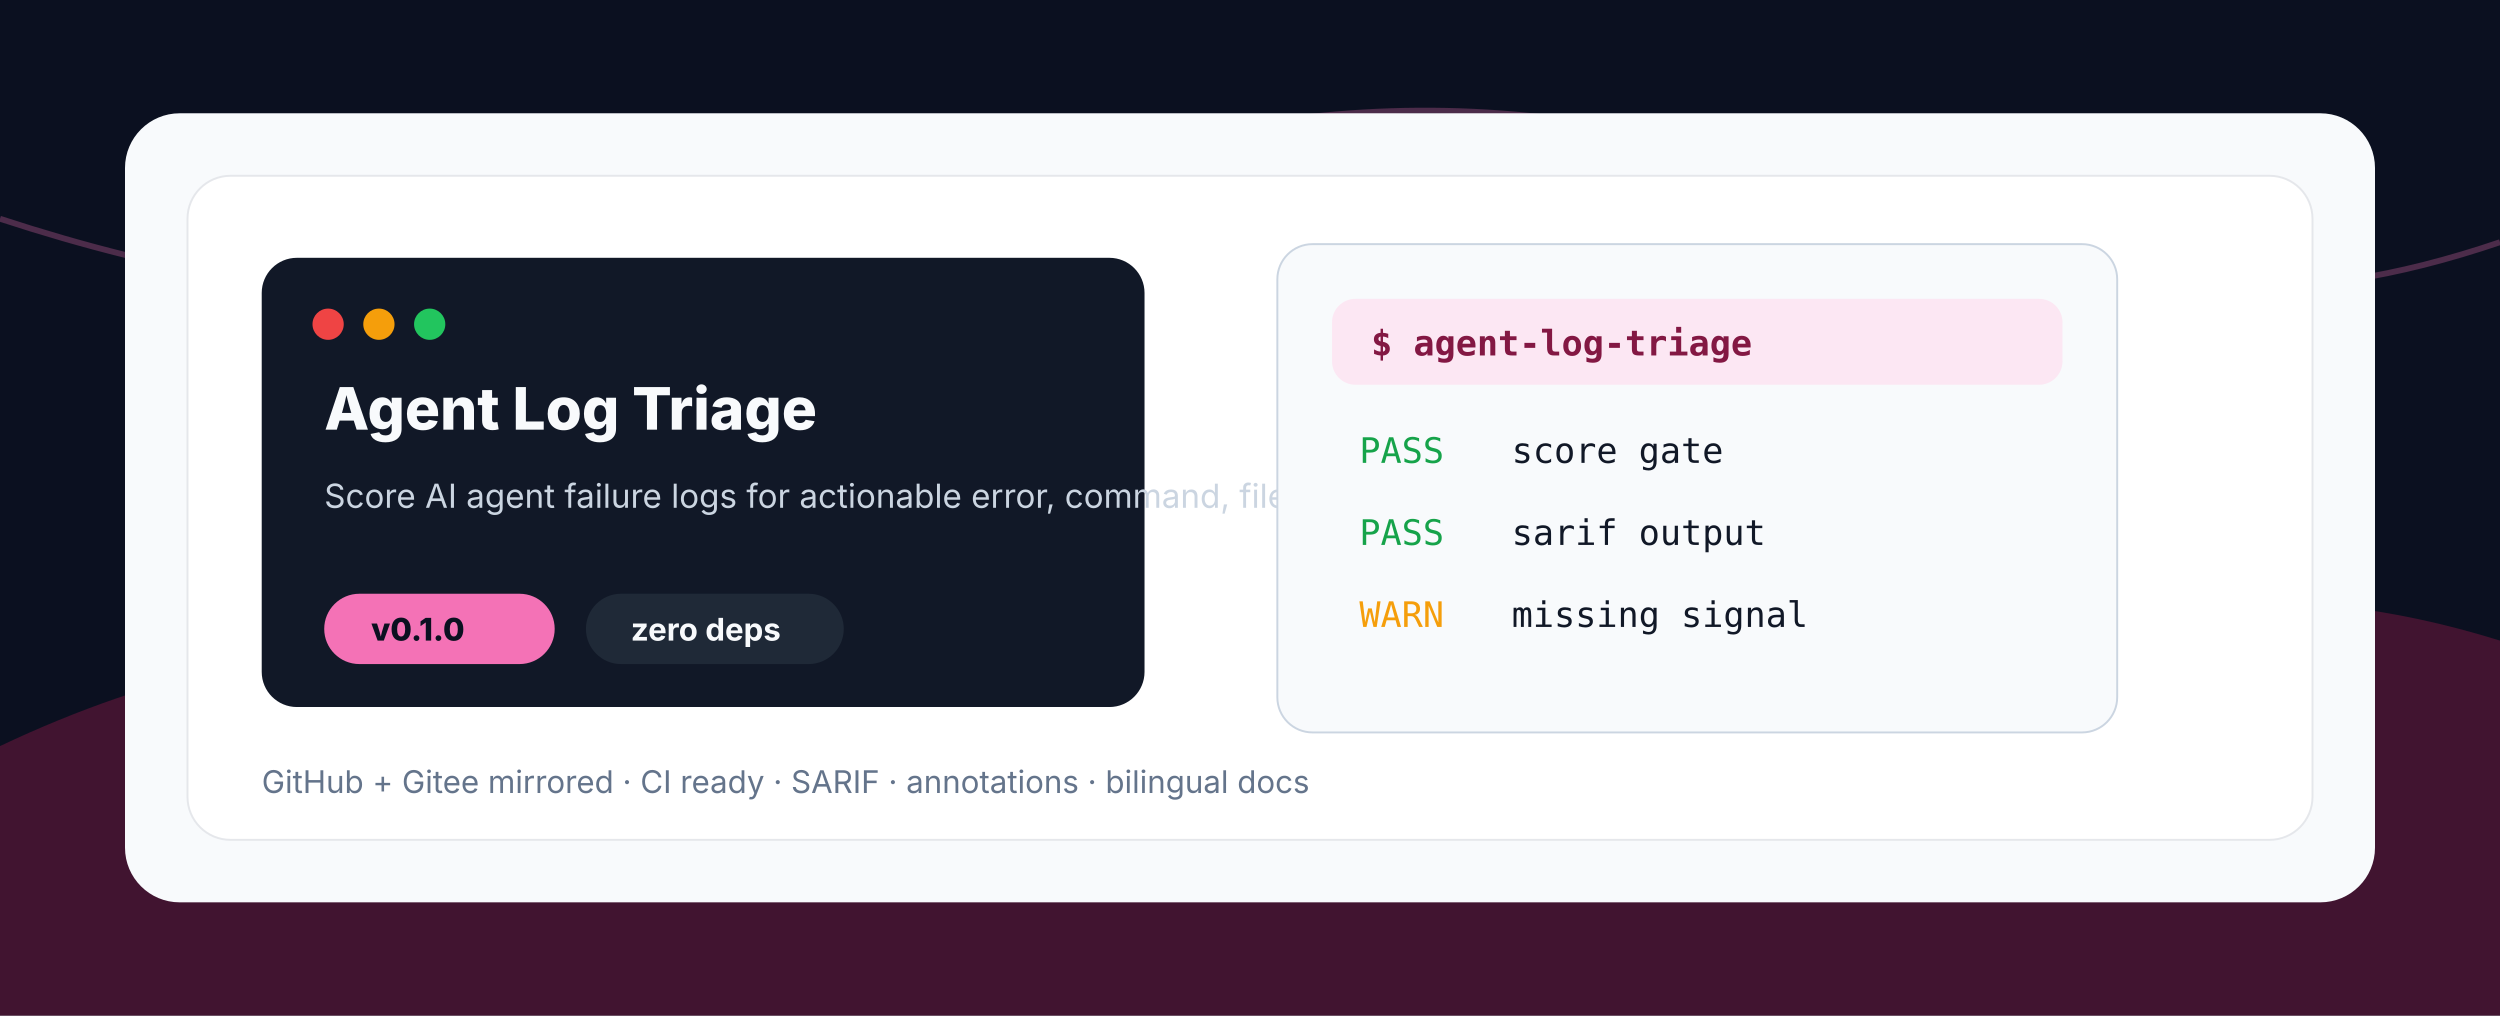
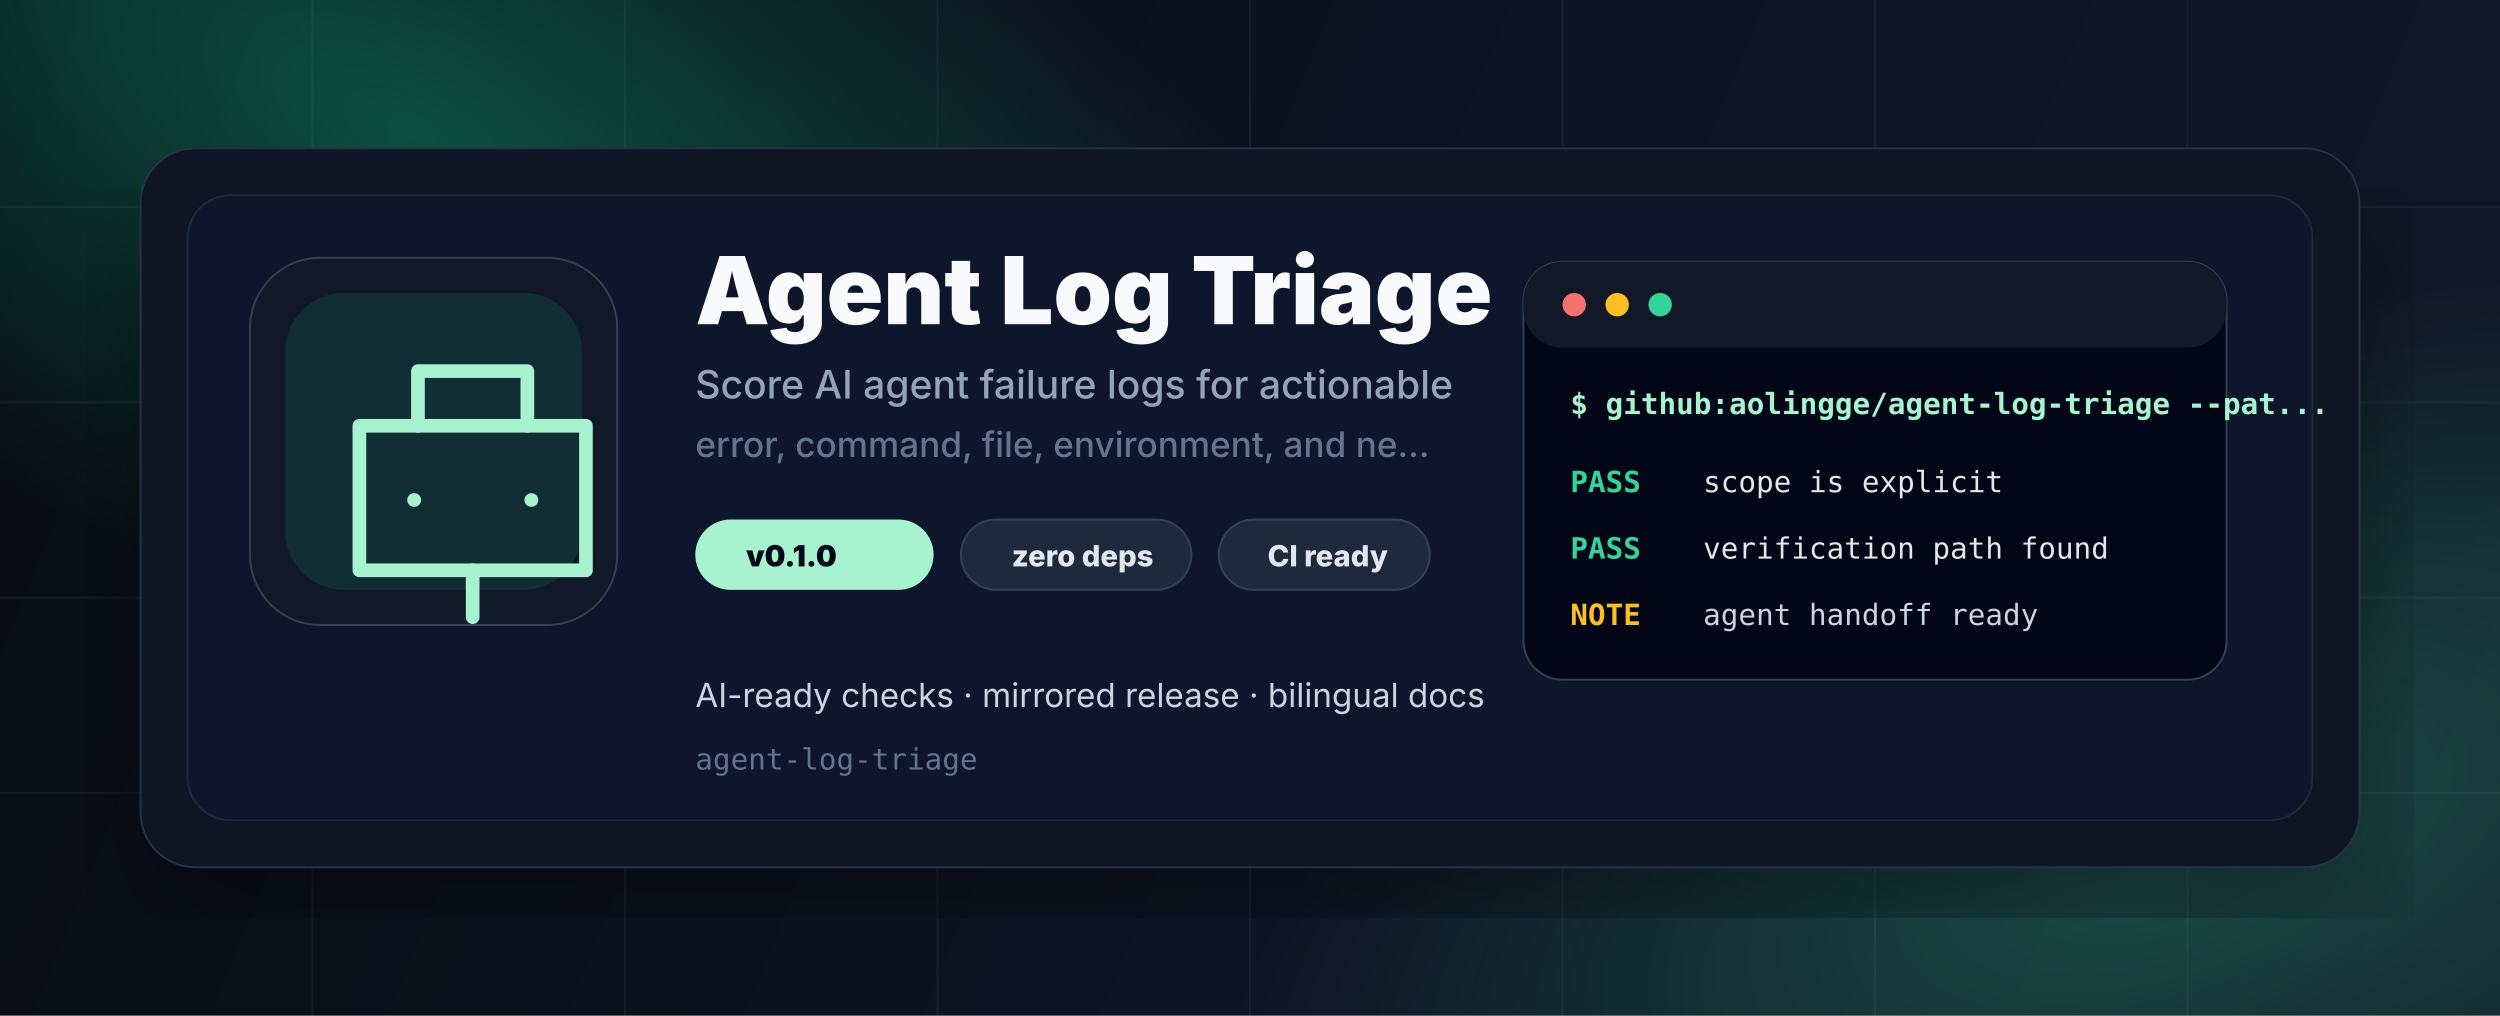
<svg xmlns="http://www.w3.org/2000/svg" width="1280" height="520" viewBox="0 0 1280 520" fill="none">
-   <rect width="1280" height="520" fill="#0B1020" />
-   <path d="M0 382C160 306 308 320 454 371C626 431 772 450 940 365C1062 303 1168 293 1280 328V520H0V382Z" fill="#831843" opacity=".45" />
-   <path d="M0 112C174 169 323 166 506 100C674 39 808 43 970 108C1088 155 1174 160 1280 124" stroke="#F472B6" stroke-width="3" opacity=".28" />
-   <rect x="64" y="58" width="1152" height="404" rx="28" fill="#F8FAFC" />
-   <rect x="96" y="90" width="1088" height="340" rx="22" fill="#FFFFFF" stroke="#E5E7EB" />
-   <rect x="134" y="132" width="452" height="230" rx="18" fill="#111827" />
-   <circle cx="168" cy="166" r="8" fill="#EF4444" />
-   <circle cx="194" cy="166" r="8" fill="#F59E0B" />
-   <circle cx="220" cy="166" r="8" fill="#22C55E" />
-   <text x="166" y="220" fill="#F8FAFC" font-family="Inter,Segoe UI,Arial,sans-serif" font-size="30" font-weight="800">Agent Log Triage</text>
-   <text x="166" y="260" fill="#CBD5E1" font-family="Inter,Segoe UI,Arial,sans-serif" font-size="17">Score AI agent failure logs for actionable error, command, file, environment, and next-st...</text>
-   <rect x="166" y="304" width="118" height="36" rx="18" fill="#F472B6" />
-   <text x="190" y="328" fill="#0B1020" font-family="Inter,Segoe UI,Arial,sans-serif" font-size="16" font-weight="800">v0.1.0</text>
-   <rect x="300" y="304" width="132" height="36" rx="18" fill="#1F2937" />
-   <text x="323" y="328" fill="#F8FAFC" font-family="Inter,Segoe UI,Arial,sans-serif" font-size="16" font-weight="700">zero deps</text>
-   <g transform="translate(654 125)">
-     <rect width="430" height="250" rx="18" fill="#F8FAFC" stroke="#CBD5E1" />
-     <rect x="28" y="28" width="374" height="44" rx="12" fill="#FCE7F3" />
-     <text x="48" y="57" fill="#831843" font-family="JetBrains Mono,Consolas,monospace" font-size="18" font-weight="700">$ agent-log-triage</text>
-     <text x="42" y="112" fill="#16A34A" font-family="JetBrains Mono,Consolas,monospace" font-size="18">PASS</text>
-     <text x="120" y="112" fill="#111827" font-family="JetBrains Mono,Consolas,monospace" font-size="18">score gate</text>
-     <text x="42" y="154" fill="#16A34A" font-family="JetBrains Mono,Consolas,monospace" font-size="18">PASS</text>
-     <text x="120" y="154" fill="#111827" font-family="JetBrains Mono,Consolas,monospace" font-size="18">sarif output</text>
-     <text x="42" y="196" fill="#F59E0B" font-family="JetBrains Mono,Consolas,monospace" font-size="18">WARN</text>
-     <text x="120" y="196" fill="#111827" font-family="JetBrains Mono,Consolas,monospace" font-size="18">missing signal</text>
+   <defs>
+     <linearGradient id="bg" x1="0" y1="0" x2="1280" y2="520" gradientUnits="userSpaceOnUse">
+       <stop stop-color="#080B12" />
+       <stop offset=".55" stop-color="#0E1424" />
+       <stop offset="1" stop-color="#111827" />
+     </linearGradient>
+     <radialGradient id="glowA" cx="0" cy="0" r="1" gradientUnits="userSpaceOnUse" gradientTransform="translate(210 70) rotate(28) scale(560 260)">
+       <stop stop-color="#10B981" stop-opacity=".38" />
+       <stop offset="1" stop-color="#10B981" stop-opacity="0" />
+     </radialGradient>
+     <radialGradient id="glowB" cx="0" cy="0" r="1" gradientUnits="userSpaceOnUse" gradientTransform="translate(1120 430) rotate(160) scale(520 250)">
+       <stop stop-color="#34D399" stop-opacity=".28" />
+       <stop offset="1" stop-color="#34D399" stop-opacity="0" />
+     </radialGradient>
+     <filter id="shadow" x="44" y="66" width="1192" height="404" filterUnits="userSpaceOnUse" color-interpolation-filters="sRGB">
+       <feDropShadow dx="0" dy="30" stdDeviation="34" flood-color="#000000" flood-opacity=".38" />
+     </filter>
+   </defs>
+   <rect width="1280" height="520" fill="url(#bg)" />
+   <rect width="1280" height="520" fill="url(#glowA)" />
+   <rect width="1280" height="520" fill="url(#glowB)" />
+   <path d="M0 106h1280M0 206h1280M0 306h1280M0 406h1280M160 0v520M320 0v520M480 0v520M640 0v520M800 0v520M960 0v520M1120 0v520" stroke="#94A3B8" stroke-opacity=".08" />
+   <path d="M94 390C256 298 438 286 610 352C782 418 942 396 1186 260" stroke="#A7F3D0" stroke-width="2" stroke-opacity=".22" />
+   <g filter="url(#shadow)">
+     <rect x="72" y="76" width="1136" height="368" rx="28" fill="#0B1220" stroke="#263244" />
+     <rect x="96" y="100" width="1088" height="320" rx="22" fill="#0F172A" stroke="#1E293B" />
  </g>
-   <text x="134" y="406" fill="#64748B" font-family="Inter,Segoe UI,Arial,sans-serif" font-size="16">GitHub + Gitee mirrored · CI ready · SARIF · annotations · bilingual docs</text>
+   <g transform="translate(128 132)">
+     <rect width="188" height="188" rx="36" fill="#111827" stroke="#334155" />
+     <rect x="18" y="18" width="152" height="152" rx="30" fill="#10B981" opacity=".14" />
+     <path d="M56 86h116v74H56V86Z" stroke="#A7F3D0" stroke-width="7" stroke-linecap="round" stroke-linejoin="round" />
+     <path d="M86 86V58h56v28M84 124h.1M144 124h.1M114 160v24" stroke="#A7F3D0" stroke-width="7" stroke-linecap="round" stroke-linejoin="round" />
+   </g>
+   <g transform="translate(356 128)">
+     <text x="0" y="38" fill="#F8FAFC" font-family="Inter,Segoe UI,Arial,sans-serif" font-size="48" font-weight="850">Agent Log Triage</text>
+     <text x="0" y="76" fill="#94A3B8" font-family="Inter,Segoe UI,Arial,sans-serif" font-size="20" font-weight="500">Score AI agent failure logs for actionable</text>
+     <text x="0" y="106" fill="#64748B" font-family="Inter,Segoe UI,Arial,sans-serif" font-size="18" font-weight="500">error, command, file, environment, and ne...</text>
+     <g transform="translate(0 138)">
+       <rect width="122" height="36" rx="18" fill="#A7F3D0" />
+       <text x="26" y="24" fill="#020617" font-family="Inter,Segoe UI,Arial,sans-serif" font-size="15" font-weight="850">v0.1.0</text>
+       <rect x="136" width="118" height="36" rx="18" fill="#1E293B" stroke="#334155" />
+       <text x="162" y="24" fill="#E2E8F0" font-family="Inter,Segoe UI,Arial,sans-serif" font-size="15" font-weight="760">zero deps</text>
+       <rect x="268" width="108" height="36" rx="18" fill="#1E293B" stroke="#334155" />
+       <text x="293" y="24" fill="#E2E8F0" font-family="Inter,Segoe UI,Arial,sans-serif" font-size="15" font-weight="760">CI ready</text>
+     </g>
+     <text x="0" y="234" fill="#CBD5E1" font-family="Inter,Segoe UI,Arial,sans-serif" font-size="17">AI-ready checks · mirrored release · bilingual docs</text>
+     <text x="0" y="266" fill="#64748B" font-family="JetBrains Mono,Consolas,monospace" font-size="15">agent-log-triage</text>
+   </g>
+   <g transform="translate(780 134)">
+     <rect width="360" height="214" rx="20" fill="#020617" stroke="#334155" />
+     <rect x="0" y="0" width="360" height="44" rx="20" fill="#111827" />
+     <circle cx="26" cy="22" r="6" fill="#F87171" />
+     <circle cx="48" cy="22" r="6" fill="#FBBF24" />
+     <circle cx="70" cy="22" r="6" fill="#34D399" />
+     <text x="24" y="78" fill="#A7F3D0" font-family="JetBrains Mono,Consolas,monospace" font-size="15" font-weight="700">$ github:aolingge/agent-log-triage --pat...</text>
+     <text x="24" y="118" fill="#34D399" font-family="JetBrains Mono,Consolas,monospace" font-size="15" font-weight="700">PASS</text>
+     <text x="92" y="118" fill="#E5E7EB" font-family="JetBrains Mono,Consolas,monospace" font-size="15">scope is explicit</text>
+     <text x="24" y="152" fill="#34D399" font-family="JetBrains Mono,Consolas,monospace" font-size="15" font-weight="700">PASS</text>
+     <text x="92" y="152" fill="#E5E7EB" font-family="JetBrains Mono,Consolas,monospace" font-size="15">verification path found</text>
+     <text x="24" y="186" fill="#FBBF24" font-family="JetBrains Mono,Consolas,monospace" font-size="15" font-weight="700">NOTE</text>
+     <text x="92" y="186" fill="#CBD5E1" font-family="JetBrains Mono,Consolas,monospace" font-size="15">agent handoff ready</text>
+   </g>
</svg>
